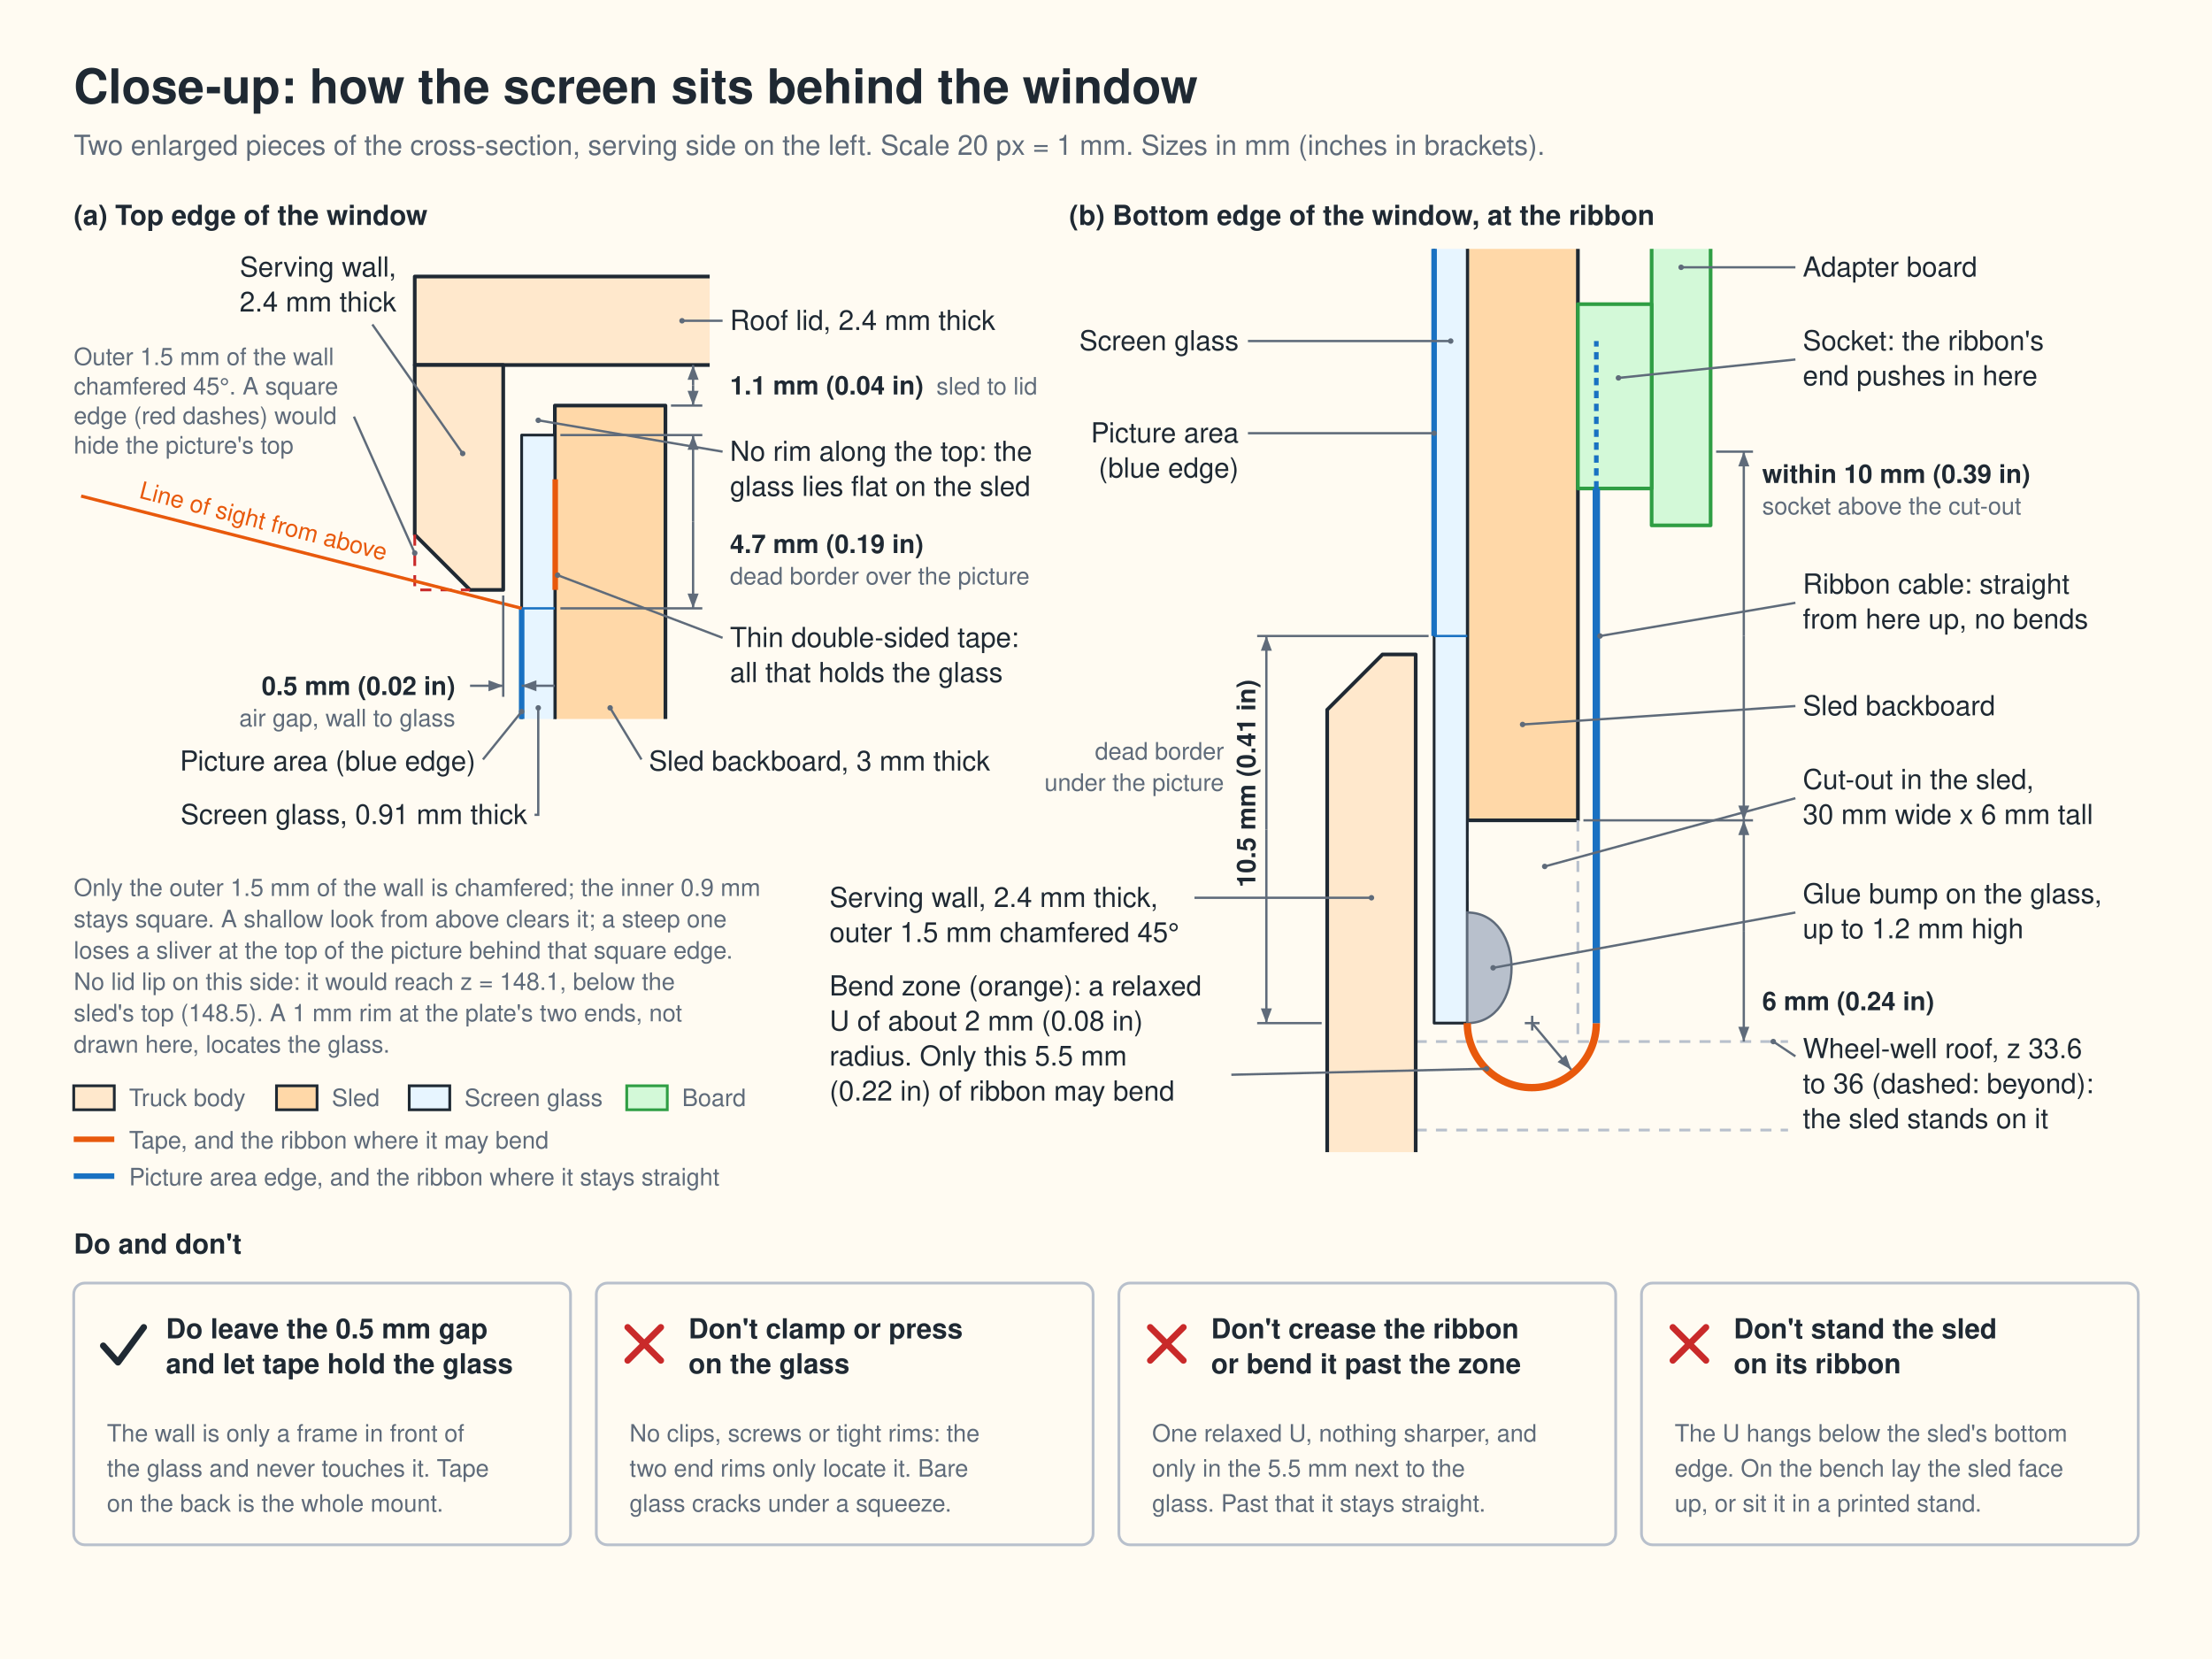
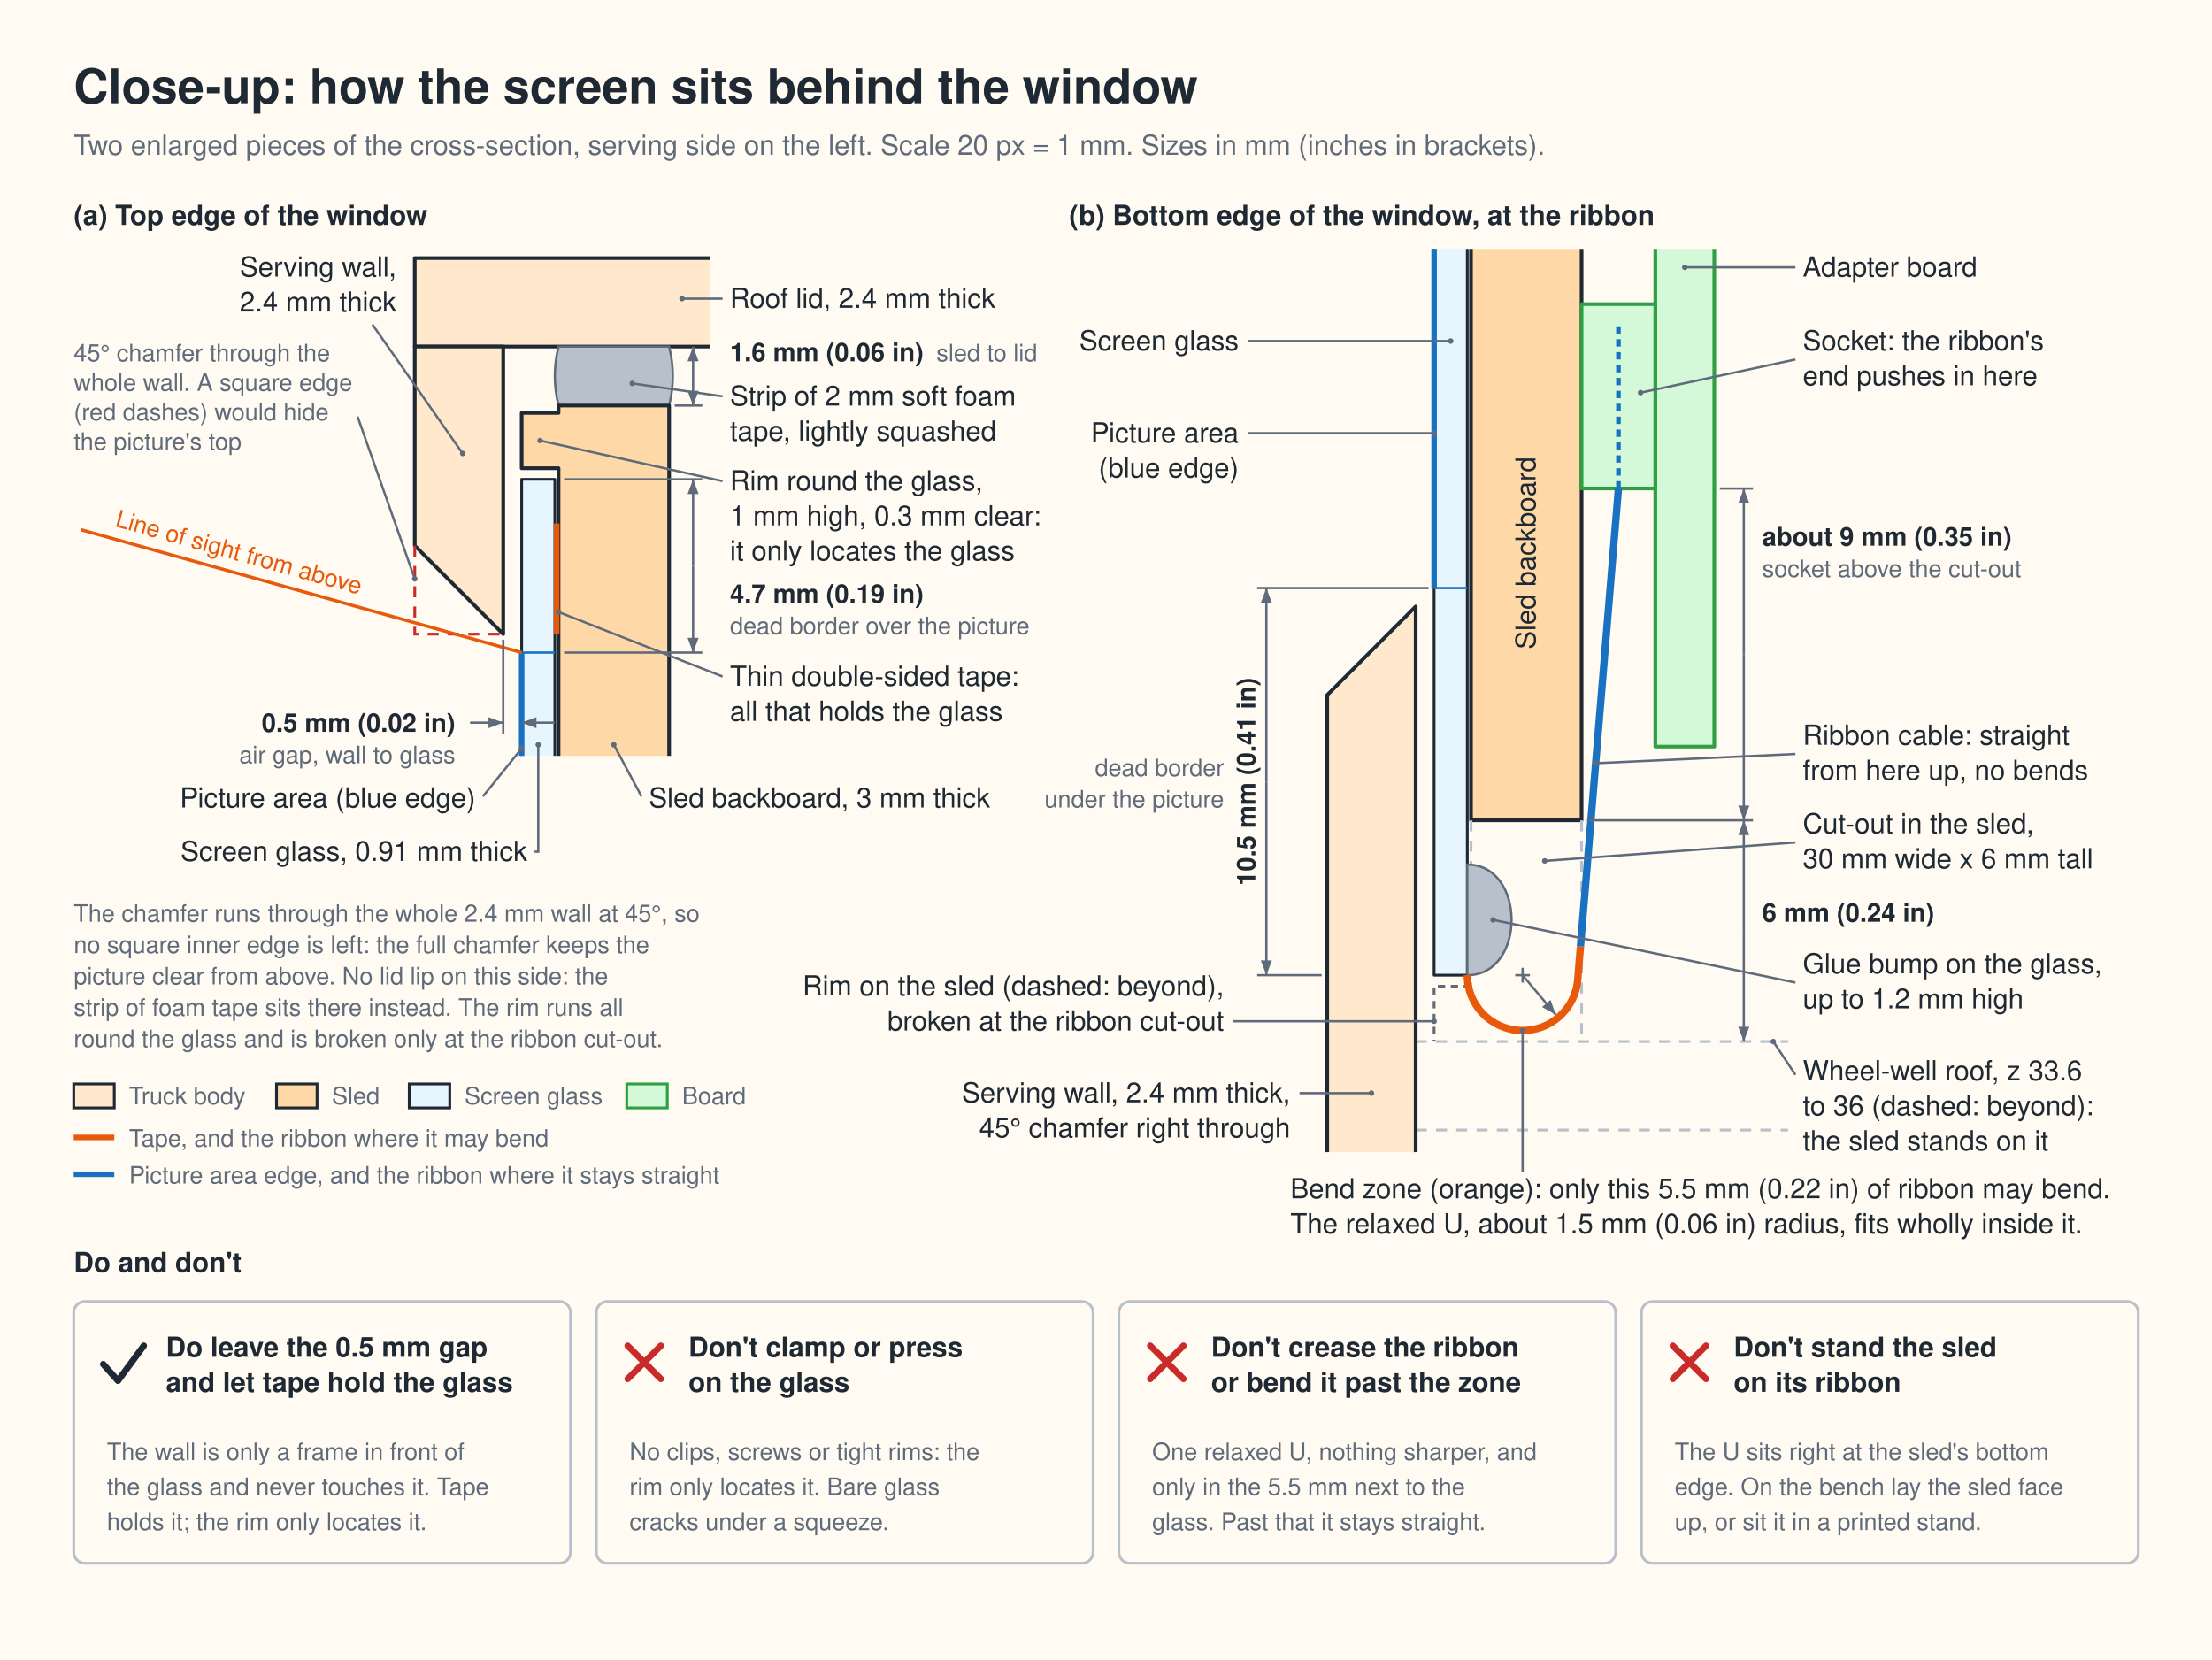
<svg xmlns="http://www.w3.org/2000/svg" viewBox="0 0 1200 900" width="100%" font-family="-apple-system, 'SF Pro Text', 'Helvetica Neue', Helvetica, Arial, sans-serif">
  <rect width="1200" height="900" fill="#FFFBF2" />
  <defs>
    <marker id="arrow" markerUnits="userSpaceOnUse" markerWidth="8" markerHeight="6" refX="8" refY="3" orient="auto">
      <path d="M0,0 L8,3 L0,6 z" fill="#5F6B7A" />
    </marker>
  </defs>
-   <text x="40" y="56" font-size="26" font-weight="700" fill="#1F2933">Close-up: how the screen sits behind the window</text>
+   <text x="40" y="56" font-size="26" fill="#1F2933" font-weight="700">Close-up: how the screen sits behind the window</text>
  <text x="40" y="84" font-size="15" fill="#5F6B7A">Two enlarged pieces of the cross-section, serving side on the left. Scale 20 px = 1 mm. Sizes in mm (inches in brackets).</text>
  <text x="40" y="122" font-size="15" fill="#1F2933" font-weight="700">(a) Top edge of the window</text>
-   <rect x="225" y="150" width="160" height="48" fill="#FFE8CC" />
-   <polyline points="385,150 225,150 225,198 385,198" fill="none" stroke="#1F2933" stroke-width="2" stroke-linejoin="round" />
-   <polygon points="225,198 273,198 273,320 255,320 225,290" fill="#FFE8CC" stroke="#1F2933" stroke-width="2" stroke-linejoin="round" />
-   <polyline points="225,290 225,320 255,320" fill="none" stroke="#C92A2A" stroke-width="1.5" stroke-dasharray="6 5" />
-   <polygon points="301,390 301,220 361,220 361,390" fill="#FFD8A8" />
-   <polyline points="301,390 301,220 361,220 361,390" fill="none" stroke="#1F2933" stroke-width="2" stroke-linejoin="round" />
-   <rect x="283" y="236" width="18" height="154" fill="#E7F5FF" />
-   <polyline points="283,390 283,236 301,236 301,390" fill="none" stroke="#1F2933" stroke-width="1.5" stroke-linejoin="round" />
-   <line x1="283" y1="330" x2="283" y2="390" stroke="#1971C2" stroke-width="3" />
-   <line x1="283" y1="330" x2="301" y2="330" stroke="#1971C2" stroke-width="1.25" />
-   <rect x="299.7" y="260" width="3" height="60" fill="#E8590C" />
-   <line x1="44" y1="269.1" x2="283" y2="330" stroke="#E8590C" stroke-width="1.75" />
-   <text x="75" y="270" font-size="13" fill="#E8590C" transform="rotate(14.3 75 270)">Line of sight from above</text>
-   <line x1="273" y1="323" x2="273" y2="378" stroke="#5F6B7A" stroke-width="1.25" />
-   <line x1="255" y1="372" x2="273" y2="372" stroke="#5F6B7A" stroke-width="1.25" marker-end="url(#arrow)" />
-   <line x1="301" y1="372" x2="283" y2="372" stroke="#5F6B7A" stroke-width="1.25" marker-end="url(#arrow)" />
-   <text x="247" y="377" font-size="14" fill="#1F2933" text-anchor="end" font-weight="600">0.5 mm (0.02 in)</text>
-   <text x="247" y="394" font-size="13" fill="#5F6B7A" text-anchor="end">air gap, wall to glass</text>
-   <line x1="364" y1="220" x2="381" y2="220" stroke="#5F6B7A" stroke-width="1.25" />
-   <line x1="304" y1="236" x2="381" y2="236" stroke="#5F6B7A" stroke-width="1.25" />
-   <line x1="304" y1="330" x2="381" y2="330" stroke="#5F6B7A" stroke-width="1.25" />
-   <line x1="376" y1="209" x2="376" y2="198" stroke="#5F6B7A" stroke-width="1.25" marker-end="url(#arrow)" />
-   <line x1="376" y1="209" x2="376" y2="220" stroke="#5F6B7A" stroke-width="1.25" marker-end="url(#arrow)" />
-   <line x1="376" y1="283" x2="376" y2="236" stroke="#5F6B7A" stroke-width="1.25" marker-end="url(#arrow)" />
-   <line x1="376" y1="283" x2="376" y2="330" stroke="#5F6B7A" stroke-width="1.25" marker-end="url(#arrow)" />
-   <text x="396" y="179" font-size="15" fill="#1F2933">Roof lid, 2.4 mm thick</text>
-   <path d="M392,174 L370,174" fill="none" stroke="#5F6B7A" stroke-width="1.25" />
-   <circle cx="370" cy="174" r="1.5" fill="#5F6B7A" />
-   <text x="396" y="214" font-size="14" fill="#1F2933" font-weight="600">1.1 mm (0.04 in)</text>
-   <text x="508" y="214" font-size="13" fill="#5F6B7A">sled to lid</text>
-   <text x="396" y="250" font-size="15" fill="#1F2933">No rim along the top: the</text>
-   <text x="396" y="269" font-size="15" fill="#1F2933">glass lies flat on the sled</text>
-   <path d="M392,245 L292,228" fill="none" stroke="#5F6B7A" stroke-width="1.25" />
-   <circle cx="292" cy="228" r="1.5" fill="#5F6B7A" />
-   <text x="396" y="300" font-size="14" fill="#1F2933" font-weight="600">4.7 mm (0.19 in)</text>
-   <text x="396" y="317" font-size="13" fill="#5F6B7A">dead border over the picture</text>
-   <text x="396" y="351" font-size="15" fill="#1F2933">Thin double-sided tape:</text>
-   <text x="396" y="370" font-size="15" fill="#1F2933">all that holds the glass</text>
-   <path d="M392,346 L302.5,312" fill="none" stroke="#5F6B7A" stroke-width="1.25" />
-   <circle cx="302.5" cy="312" r="1.5" fill="#5F6B7A" />
+   <rect x="225" y="140" width="160" height="48" fill="#FFE8CC" />
+   <polyline points="385,140 225,140 225,188 385,188" fill="none" stroke="#1F2933" stroke-width="2" stroke-linejoin="round" />
+   <polygon points="225,188 273,188 273,344 225,296" fill="#FFE8CC" stroke="#1F2933" stroke-width="2" stroke-linejoin="round" />
+   <polyline points="225,296 225,344 273,344" fill="none" stroke="#C92A2A" stroke-width="1.5" stroke-dasharray="6 5" />
+   <path d="M303,188 L363,188 Q367,204 363,220 L303,220 Q299,204 303,188 z" fill="#B8C0CC" stroke="#5F6B7A" stroke-width="1.25" stroke-linejoin="round" />
+   <polygon points="303,410 303,254 283,254 283,224 303,224 303,220 363,220 363,410" fill="#FFD8A8" />
+   <polyline points="303,410 303,254 283,254 283,224 303,224 303,220 363,220 363,410" fill="none" stroke="#1F2933" stroke-width="2" stroke-linejoin="round" />
+   <rect x="283" y="260" width="18" height="150" fill="#E7F5FF" />
+   <polyline points="283,410 283,260 301,260 301,410" fill="none" stroke="#1F2933" stroke-width="1.5" stroke-linejoin="round" />
+   <line x1="283" y1="354" x2="283" y2="410" stroke="#1971C2" stroke-width="3" />
+   <line x1="283" y1="354" x2="301" y2="354" stroke="#1971C2" stroke-width="1.25" />
+   <rect x="300.5" y="284" width="3" height="60" fill="#E8590C" />
+   <line x1="44" y1="287.38" x2="283" y2="354" stroke="#E8590C" stroke-width="1.75" />
+   <text x="62" y="285.4" font-size="13" fill="#E8590C" transform="rotate(15.58 62 285.4)">Line of sight from above</text>
+   <line x1="273" y1="347" x2="273" y2="398" stroke="#5F6B7A" stroke-width="1.25" />
+   <line x1="255" y1="392" x2="273" y2="392" stroke="#5F6B7A" stroke-width="1.25" marker-end="url(#arrow)" />
+   <line x1="301" y1="392" x2="283" y2="392" stroke="#5F6B7A" stroke-width="1.25" marker-end="url(#arrow)" />
+   <text x="247" y="397" font-size="14" fill="#1F2933" text-anchor="end" font-weight="600">0.5 mm (0.02 in)</text>
+   <text x="247" y="414" font-size="13" fill="#5F6B7A" text-anchor="end">air gap, wall to glass</text>
+   <line x1="366" y1="220" x2="381" y2="220" stroke="#5F6B7A" stroke-width="1.25" />
+   <line x1="306" y1="260" x2="381" y2="260" stroke="#5F6B7A" stroke-width="1.25" />
+   <line x1="306" y1="354" x2="381" y2="354" stroke="#5F6B7A" stroke-width="1.25" />
+   <line x1="376" y1="204" x2="376" y2="188" stroke="#5F6B7A" stroke-width="1.25" marker-end="url(#arrow)" />
+   <line x1="376" y1="204" x2="376" y2="220" stroke="#5F6B7A" stroke-width="1.25" marker-end="url(#arrow)" />
+   <line x1="376" y1="307" x2="376" y2="260" stroke="#5F6B7A" stroke-width="1.25" marker-end="url(#arrow)" />
+   <line x1="376" y1="307" x2="376" y2="354" stroke="#5F6B7A" stroke-width="1.25" marker-end="url(#arrow)" />
+   <text x="396" y="167" font-size="15" fill="#1F2933">Roof lid, 2.4 mm thick</text>
+   <path d="M392,162 L370,162" fill="none" stroke="#5F6B7A" stroke-width="1.25" />
+   <circle cx="370" cy="162" r="1.5" fill="#5F6B7A" />
+   <text x="396" y="196" font-size="14" fill="#1F2933" font-weight="600">1.6 mm (0.06 in)</text>
+   <text x="508" y="196" font-size="13" fill="#5F6B7A">sled to lid</text>
+   <text x="396" y="220" font-size="15" fill="#1F2933">Strip of 2 mm soft foam</text>
+   <text x="396" y="239" font-size="15" fill="#1F2933">tape, lightly squashed</text>
+   <path d="M392,215 L343,208" fill="none" stroke="#5F6B7A" stroke-width="1.25" />
+   <circle cx="343" cy="208" r="1.5" fill="#5F6B7A" />
+   <text x="396" y="266" font-size="15" fill="#1F2933">Rim round the glass,</text>
+   <text x="396" y="285" font-size="15" fill="#1F2933">1 mm high, 0.3 mm clear:</text>
+   <text x="396" y="304" font-size="15" fill="#1F2933">it only locates the glass</text>
+   <path d="M392,261 L293,239" fill="none" stroke="#5F6B7A" stroke-width="1.25" />
+   <circle cx="293" cy="239" r="1.5" fill="#5F6B7A" />
+   <text x="396" y="327" font-size="14" fill="#1F2933" font-weight="600">4.7 mm (0.19 in)</text>
+   <text x="396" y="344" font-size="13" fill="#5F6B7A">dead border over the picture</text>
+   <text x="396" y="372" font-size="15" fill="#1F2933">Thin double-sided tape:</text>
+   <text x="396" y="391" font-size="15" fill="#1F2933">all that holds the glass</text>
+   <path d="M392,367 L303,332" fill="none" stroke="#5F6B7A" stroke-width="1.25" />
+   <circle cx="303" cy="332" r="1.5" fill="#5F6B7A" />
  <text x="215" y="150" font-size="15" fill="#1F2933" text-anchor="end">Serving wall,</text>
  <text x="215" y="169" font-size="15" fill="#1F2933" text-anchor="end">2.4 mm thick</text>
  <path d="M202,176 L251,246" fill="none" stroke="#5F6B7A" stroke-width="1.25" />
  <circle cx="251" cy="246" r="1.5" fill="#5F6B7A" />
-   <text x="40" y="198" font-size="13" fill="#5F6B7A">Outer 1.5 mm of the wall</text>
-   <text x="40" y="214" font-size="13" fill="#5F6B7A">chamfered 45°. A square</text>
-   <text x="40" y="230" font-size="13" fill="#5F6B7A">edge (red dashes) would</text>
-   <text x="40" y="246" font-size="13" fill="#5F6B7A">hide the picture's top</text>
-   <path d="M192,226 L225,300" fill="none" stroke="#5F6B7A" stroke-width="1.25" />
-   <circle cx="225" cy="300" r="1.5" fill="#5F6B7A" />
-   <text x="258" y="418" font-size="15" fill="#1F2933" text-anchor="end">Picture area (blue edge)</text>
-   <path d="M262,412 L283,386" fill="none" stroke="#5F6B7A" stroke-width="1.25" />
-   <circle cx="283" cy="386" r="1.5" fill="#5F6B7A" />
-   <text x="286" y="447" font-size="15" fill="#1F2933" text-anchor="end">Screen glass, 0.91 mm thick</text>
-   <path d="M290,442 L292,442 L292,384" fill="none" stroke="#5F6B7A" stroke-width="1.25" />
-   <circle cx="292" cy="384" r="1.5" fill="#5F6B7A" />
-   <text x="352" y="418" font-size="15" fill="#1F2933">Sled backboard, 3 mm thick</text>
-   <path d="M348,412 L331,384" fill="none" stroke="#5F6B7A" stroke-width="1.25" />
-   <circle cx="331" cy="384" r="1.5" fill="#5F6B7A" />
-   <text x="40" y="486" font-size="13" fill="#5F6B7A">Only the outer 1.5 mm of the wall is chamfered; the inner 0.9 mm</text>
-   <text x="40" y="503" font-size="13" fill="#5F6B7A">stays square. A shallow look from above clears it; a steep one</text>
-   <text x="40" y="520" font-size="13" fill="#5F6B7A">loses a sliver at the top of the picture behind that square edge.</text>
-   <text x="40" y="537" font-size="13" fill="#5F6B7A">No lid lip on this side: it would reach z = 148.1, below the</text>
-   <text x="40" y="554" font-size="13" fill="#5F6B7A">sled's top (148.5). A 1 mm rim at the plate's two ends, not</text>
-   <text x="40" y="571" font-size="13" fill="#5F6B7A">drawn here, locates the glass.</text>
-   <rect x="40" y="589" width="22" height="13" fill="#FFE8CC" stroke="#1F2933" stroke-width="1.5" />
-   <text x="70" y="600" font-size="13" fill="#5F6B7A">Truck body</text>
-   <rect x="150" y="589" width="22" height="13" fill="#FFD8A8" stroke="#1F2933" stroke-width="1.5" />
-   <text x="180" y="600" font-size="13" fill="#5F6B7A">Sled</text>
-   <rect x="222" y="589" width="22" height="13" fill="#E7F5FF" stroke="#1F2933" stroke-width="1.5" />
-   <text x="252" y="600" font-size="13" fill="#5F6B7A">Screen glass</text>
-   <rect x="340" y="589" width="22" height="13" fill="#D3F9D8" stroke="#2F9E44" stroke-width="1.5" />
-   <text x="370" y="600" font-size="13" fill="#5F6B7A">Board</text>
-   <line x1="40" y1="618" x2="62" y2="618" stroke="#E8590C" stroke-width="3" />
-   <text x="70" y="623" font-size="13" fill="#5F6B7A">Tape, and the ribbon where it may bend</text>
-   <line x1="40" y1="638" x2="62" y2="638" stroke="#1971C2" stroke-width="3" />
-   <text x="70" y="643" font-size="13" fill="#5F6B7A">Picture area edge, and the ribbon where it stays straight</text>
+   <text x="40" y="196" font-size="13" fill="#5F6B7A">45° chamfer through the</text>
+   <text x="40" y="212" font-size="13" fill="#5F6B7A">whole wall. A square edge</text>
+   <text x="40" y="228" font-size="13" fill="#5F6B7A">(red dashes) would hide</text>
+   <text x="40" y="244" font-size="13" fill="#5F6B7A">the picture's top</text>
+   <path d="M194,226 L225,314" fill="none" stroke="#5F6B7A" stroke-width="1.25" />
+   <circle cx="225" cy="314" r="1.5" fill="#5F6B7A" />
+   <text x="258" y="438" font-size="15" fill="#1F2933" text-anchor="end">Picture area (blue edge)</text>
+   <path d="M262,432 L283,406" fill="none" stroke="#5F6B7A" stroke-width="1.25" />
+   <circle cx="283" cy="406" r="1.5" fill="#5F6B7A" />
+   <text x="286" y="467" font-size="15" fill="#1F2933" text-anchor="end">Screen glass, 0.91 mm thick</text>
+   <path d="M290,462 L292,462 L292,404" fill="none" stroke="#5F6B7A" stroke-width="1.25" />
+   <circle cx="292" cy="404" r="1.5" fill="#5F6B7A" />
+   <text x="352" y="438" font-size="15" fill="#1F2933">Sled backboard, 3 mm thick</text>
+   <path d="M348,432 L333,404" fill="none" stroke="#5F6B7A" stroke-width="1.25" />
+   <circle cx="333" cy="404" r="1.5" fill="#5F6B7A" />
+   <text x="40" y="500" font-size="13" fill="#5F6B7A">The chamfer runs through the whole 2.4 mm wall at 45°, so</text>
+   <text x="40" y="517" font-size="13" fill="#5F6B7A">no square inner edge is left: the full chamfer keeps the</text>
+   <text x="40" y="534" font-size="13" fill="#5F6B7A">picture clear from above. No lid lip on this side: the</text>
+   <text x="40" y="551" font-size="13" fill="#5F6B7A">strip of foam tape sits there instead. The rim runs all</text>
+   <text x="40" y="568" font-size="13" fill="#5F6B7A">round the glass and is broken only at the ribbon cut-out.</text>
+   <rect x="40" y="588" width="22" height="13" fill="#FFE8CC" stroke="#1F2933" stroke-width="1.5" />
+   <text x="70" y="599" font-size="13" fill="#5F6B7A">Truck body</text>
+   <rect x="150" y="588" width="22" height="13" fill="#FFD8A8" stroke="#1F2933" stroke-width="1.5" />
+   <text x="180" y="599" font-size="13" fill="#5F6B7A">Sled</text>
+   <rect x="222" y="588" width="22" height="13" fill="#E7F5FF" stroke="#1F2933" stroke-width="1.5" />
+   <text x="252" y="599" font-size="13" fill="#5F6B7A">Screen glass</text>
+   <rect x="340" y="588" width="22" height="13" fill="#D3F9D8" stroke="#2F9E44" stroke-width="1.5" />
+   <text x="370" y="599" font-size="13" fill="#5F6B7A">Board</text>
+   <line x1="40" y1="617" x2="62" y2="617" stroke="#E8590C" stroke-width="3" />
+   <text x="70" y="622" font-size="13" fill="#5F6B7A">Tape, and the ribbon where it may bend</text>
+   <line x1="40" y1="637" x2="62" y2="637" stroke="#1971C2" stroke-width="3" />
+   <text x="70" y="642" font-size="13" fill="#5F6B7A">Picture area edge, and the ribbon where it stays straight</text>
  <text x="580" y="122" font-size="15" fill="#1F2933" font-weight="700">(b) Bottom edge of the window, at the ribbon</text>
  <line x1="768" y1="565" x2="970" y2="565" stroke="#B8C0CC" stroke-width="1.5" stroke-dasharray="6 5" />
  <line x1="768" y1="613" x2="970" y2="613" stroke="#B8C0CC" stroke-width="1.5" stroke-dasharray="6 5" />
-   <polygon points="720,625 720,385 750,355 768,355 768,625" fill="#FFE8CC" />
-   <polyline points="720,625 720,385 750,355 768,355 768,625" fill="none" stroke="#1F2933" stroke-width="2" stroke-linejoin="round" />
-   <polygon points="796,135 796,445 856,445 856,135" fill="#FFD8A8" />
-   <polyline points="796,135 796,445 856,445 856,135" fill="none" stroke="#1F2933" stroke-width="2" stroke-linejoin="round" />
-   <polyline points="796,445 796,565" fill="none" stroke="#B8C0CC" stroke-width="1.5" stroke-dasharray="6 5" />
-   <polyline points="856,445 856,565" fill="none" stroke="#B8C0CC" stroke-width="1.5" stroke-dasharray="6 5" />
-   <rect x="778" y="135" width="18" height="420" fill="#E7F5FF" />
-   <polyline points="778,135 778,555 796,555 796,135" fill="none" stroke="#1F2933" stroke-width="1.5" stroke-linejoin="round" />
-   <line x1="778" y1="135" x2="778" y2="345" stroke="#1971C2" stroke-width="3" />
-   <line x1="778" y1="345" x2="796" y2="345" stroke="#1971C2" stroke-width="1.25" />
-   <path d="M796,555 C828,555 828,495 796,495 z" fill="#B8C0CC" stroke="#5F6B7A" stroke-width="1.25" />
-   <polygon points="896,135 896,285 928,285 928,135" fill="#D3F9D8" />
-   <polyline points="896,135 896,285 928,285 928,135" fill="none" stroke="#2F9E44" stroke-width="2" stroke-linejoin="round" />
-   <rect x="856" y="165" width="40" height="100" fill="#D3F9D8" stroke="#2F9E44" stroke-width="2" stroke-linejoin="round" />
-   <path d="M796,555 A35,35 0 0 0 866,555" fill="none" stroke="#E8590C" stroke-width="4" />
-   <line x1="866" y1="555" x2="866" y2="265" stroke="#1971C2" stroke-width="4" />
-   <line x1="866" y1="265" x2="866" y2="185" stroke="#1971C2" stroke-width="2.5" stroke-dasharray="4 3" />
-   <path d="M827.2,555 h8 M831.2,551 v8" stroke="#5F6B7A" stroke-width="1.25" />
-   <line x1="831.2" y1="555" x2="852.41" y2="580.28" stroke="#5F6B7A" stroke-width="1.25" marker-end="url(#arrow)" />
-   <line x1="775" y1="345" x2="682" y2="345" stroke="#5F6B7A" stroke-width="1.25" />
-   <line x1="717" y1="555" x2="682" y2="555" stroke="#5F6B7A" stroke-width="1.25" />
-   <line x1="687" y1="450" x2="687" y2="345" stroke="#5F6B7A" stroke-width="1.25" marker-end="url(#arrow)" />
-   <line x1="687" y1="450" x2="687" y2="555" stroke="#5F6B7A" stroke-width="1.25" marker-end="url(#arrow)" />
-   <rect x="615.28" y="413" width="131.43" height="16" fill="#FFFBF2" transform="rotate(-90 681 425)" />
-   <text x="681" y="425" font-size="14" font-weight="600" fill="#1F2933" text-anchor="middle" transform="rotate(-90 681 425)">10.5 mm (0.41 in)</text>
-   <text x="664" y="412" font-size="13" fill="#5F6B7A" text-anchor="end">dead border</text>
-   <text x="664" y="429" font-size="13" fill="#5F6B7A" text-anchor="end">under the picture</text>
-   <line x1="859" y1="445" x2="951" y2="445" stroke="#5F6B7A" stroke-width="1.25" />
-   <line x1="931" y1="245" x2="951" y2="245" stroke="#5F6B7A" stroke-width="1.25" />
+   <polygon points="720,625 720,377 768,329 768,625" fill="#FFE8CC" />
+   <polyline points="720,625 720,377 768,329 768,625" fill="none" stroke="#1F2933" stroke-width="2" stroke-linejoin="round" />
+   <polygon points="798,135 798,445 858,445 858,135" fill="#FFD8A8" />
+   <polyline points="798,135 798,445 858,445 858,135" fill="none" stroke="#1F2933" stroke-width="2" stroke-linejoin="round" />
+   <polyline points="798,445 798,535" fill="none" stroke="#B8C0CC" stroke-width="1.5" stroke-dasharray="6 5" />
+   <polyline points="858,445 858,565" fill="none" stroke="#B8C0CC" stroke-width="1.5" stroke-dasharray="6 5" />
+   <polyline points="798,535 778,535 778,565" fill="none" stroke="#5F6B7A" stroke-width="1.5" stroke-dasharray="4 3" />
+   <text x="833" y="300" font-size="15" fill="#1F2933" text-anchor="middle" transform="rotate(-90 833 300)">Sled backboard</text>
+   <rect x="778" y="135" width="18" height="394" fill="#E7F5FF" />
+   <polyline points="778,135 778,529 796,529 796,135" fill="none" stroke="#1F2933" stroke-width="1.5" stroke-linejoin="round" />
+   <line x1="778" y1="135" x2="778" y2="319" stroke="#1971C2" stroke-width="3" />
+   <line x1="778" y1="319" x2="796" y2="319" stroke="#1971C2" stroke-width="1.25" />
+   <path d="M796,529 C828,529 828,469 796,469 z" fill="#B8C0CC" stroke="#5F6B7A" stroke-width="1.25" />
+   <polygon points="898,135 898,405 930,405 930,135" fill="#D3F9D8" />
+   <polyline points="898,135 898,405 930,405 930,135" fill="none" stroke="#2F9E44" stroke-width="2" stroke-linejoin="round" />
+   <rect x="858" y="165" width="40" height="100" fill="#D3F9D8" stroke="#2F9E44" stroke-width="2" stroke-linejoin="round" />
+   <path d="M796,529 A30,30 0 0 0 855.9,531.48 L857.4,513.31" fill="none" stroke="#E8590C" stroke-width="4" />
+   <line x1="857.4" y1="513.31" x2="878" y2="265" stroke="#1971C2" stroke-width="4" />
+   <line x1="878" y1="265" x2="878" y2="175" stroke="#1971C2" stroke-width="2.5" stroke-dasharray="4 3" />
+   <path d="M822,529 h8 M826,525 v8" stroke="#5F6B7A" stroke-width="1.25" />
+   <line x1="826" y1="529" x2="844" y2="550.45" stroke="#5F6B7A" stroke-width="1.25" marker-end="url(#arrow)" />
+   <line x1="775" y1="319" x2="682" y2="319" stroke="#5F6B7A" stroke-width="1.25" />
+   <line x1="717" y1="529" x2="682" y2="529" stroke="#5F6B7A" stroke-width="1.25" />
+   <line x1="687" y1="424" x2="687" y2="319" stroke="#5F6B7A" stroke-width="1.25" marker-end="url(#arrow)" />
+   <line x1="687" y1="424" x2="687" y2="529" stroke="#5F6B7A" stroke-width="1.25" marker-end="url(#arrow)" />
+   <rect x="610.76" y="412" width="140.47" height="16" fill="#FFFBF2" transform="rotate(-90 681 424)" />
+   <text x="681" y="424" font-size="14" fill="#1F2933" text-anchor="middle" font-weight="600" transform="rotate(-90 681 424)">10.5 mm (0.41 in)</text>
+   <text x="664" y="421" font-size="13" fill="#5F6B7A" text-anchor="end">dead border</text>
+   <text x="664" y="438" font-size="13" fill="#5F6B7A" text-anchor="end">under the picture</text>
+   <line x1="861" y1="445" x2="951" y2="445" stroke="#5F6B7A" stroke-width="1.25" />
+   <line x1="933" y1="265" x2="951" y2="265" stroke="#5F6B7A" stroke-width="1.25" />
  <line x1="946" y1="505" x2="946" y2="445" stroke="#5F6B7A" stroke-width="1.25" marker-end="url(#arrow)" />
  <line x1="946" y1="505" x2="946" y2="565" stroke="#5F6B7A" stroke-width="1.25" marker-end="url(#arrow)" />
-   <line x1="946" y1="345" x2="946" y2="245" stroke="#5F6B7A" stroke-width="1.25" marker-end="url(#arrow)" />
-   <line x1="946" y1="345" x2="946" y2="445" stroke="#5F6B7A" stroke-width="1.25" marker-end="url(#arrow)" />
-   <text x="956" y="262" font-size="14" fill="#1F2933" font-weight="600">within 10 mm (0.39 in)</text>
-   <text x="956" y="279" font-size="13" fill="#5F6B7A">socket above the cut-out</text>
-   <text x="956" y="548" font-size="14" fill="#1F2933" font-weight="600">6 mm (0.24 in)</text>
+   <line x1="946" y1="355" x2="946" y2="265" stroke="#5F6B7A" stroke-width="1.25" marker-end="url(#arrow)" />
+   <line x1="946" y1="355" x2="946" y2="445" stroke="#5F6B7A" stroke-width="1.25" marker-end="url(#arrow)" />
+   <text x="956" y="296" font-size="14" fill="#1F2933" font-weight="600">about 9 mm (0.35 in)</text>
+   <text x="956" y="313" font-size="13" fill="#5F6B7A">socket above the cut-out</text>
+   <text x="956" y="500" font-size="14" fill="#1F2933" font-weight="600">6 mm (0.24 in)</text>
  <text x="672" y="190" font-size="15" fill="#1F2933" text-anchor="end">Screen glass</text>
  <path d="M677,185 L787,185" fill="none" stroke="#5F6B7A" stroke-width="1.25" />
  <circle cx="787" cy="185" r="1.5" fill="#5F6B7A" />
  <text x="672" y="240" font-size="15" fill="#1F2933" text-anchor="end">Picture area</text>
  <text x="672" y="259" font-size="15" fill="#1F2933" text-anchor="end">(blue edge)</text>
  <path d="M677,235 L778,235" fill="none" stroke="#5F6B7A" stroke-width="1.25" />
  <circle cx="778" cy="235" r="1.5" fill="#5F6B7A" />
-   <text x="450" y="492" font-size="15" fill="#1F2933">Serving wall, 2.4 mm thick,</text>
-   <text x="450" y="511" font-size="15" fill="#1F2933">outer 1.5 mm chamfered 45°</text>
-   <path d="M648,487 L744,487" fill="none" stroke="#5F6B7A" stroke-width="1.25" />
-   <circle cx="744" cy="487" r="1.5" fill="#5F6B7A" />
-   <text x="450" y="540" font-size="15" fill="#1F2933">Bend zone (orange): a relaxed</text>
-   <text x="450" y="559" font-size="15" fill="#1F2933">U of about 2 mm (0.08 in)</text>
-   <text x="450" y="578" font-size="15" fill="#1F2933">radius. Only this 5.5 mm</text>
-   <text x="450" y="597" font-size="15" fill="#1F2933">(0.22 in) of ribbon may bend</text>
-   <path d="M668,583 L806.46,579.75" fill="none" stroke="#5F6B7A" stroke-width="1.25" />
-   <circle cx="806.46" cy="579.75" r="1.5" fill="#5F6B7A" />
+   <text x="664" y="540" font-size="15" fill="#1F2933" text-anchor="end">Rim on the sled (dashed: beyond),</text>
+   <text x="664" y="559" font-size="15" fill="#1F2933" text-anchor="end">broken at the ribbon cut-out</text>
+   <path d="M669,554 L778,554" fill="none" stroke="#5F6B7A" stroke-width="1.25" />
+   <circle cx="778" cy="554" r="1.5" fill="#5F6B7A" />
+   <text x="700" y="598" font-size="15" fill="#1F2933" text-anchor="end">Serving wall, 2.4 mm thick,</text>
+   <text x="700" y="617" font-size="15" fill="#1F2933" text-anchor="end">45° chamfer right through</text>
+   <path d="M705,593 L744,593" fill="none" stroke="#5F6B7A" stroke-width="1.25" />
+   <circle cx="744" cy="593" r="1.5" fill="#5F6B7A" />
+   <text x="700" y="650" font-size="15" fill="#1F2933">Bend zone (orange): only this 5.5 mm (0.22 in) of ribbon may bend.</text>
+   <text x="700" y="669" font-size="15" fill="#1F2933">The relaxed U, about 1.5 mm (0.06 in) radius, fits wholly inside it.</text>
+   <path d="M826,636 L826,559" fill="none" stroke="#5F6B7A" stroke-width="1.25" />
+   <circle cx="826" cy="559" r="1.5" fill="#5F6B7A" />
  <text x="978" y="150" font-size="15" fill="#1F2933">Adapter board</text>
-   <path d="M974,145 L912,145" fill="none" stroke="#5F6B7A" stroke-width="1.25" />
-   <circle cx="912" cy="145" r="1.5" fill="#5F6B7A" />
+   <path d="M974,145 L914,145" fill="none" stroke="#5F6B7A" stroke-width="1.25" />
+   <circle cx="914" cy="145" r="1.5" fill="#5F6B7A" />
  <text x="978" y="190" font-size="15" fill="#1F2933">Socket: the ribbon's</text>
  <text x="978" y="209" font-size="15" fill="#1F2933">end pushes in here</text>
-   <path d="M974,195 L878,205" fill="none" stroke="#5F6B7A" stroke-width="1.25" />
-   <circle cx="878" cy="205" r="1.5" fill="#5F6B7A" />
-   <text x="978" y="322" font-size="15" fill="#1F2933">Ribbon cable: straight</text>
-   <text x="978" y="341" font-size="15" fill="#1F2933">from here up, no bends</text>
-   <path d="M974,327 L868,345" fill="none" stroke="#5F6B7A" stroke-width="1.25" />
-   <circle cx="868" cy="345" r="1.5" fill="#5F6B7A" />
-   <text x="978" y="388" font-size="15" fill="#1F2933">Sled backboard</text>
-   <path d="M974,383 L826,393" fill="none" stroke="#5F6B7A" stroke-width="1.25" />
-   <circle cx="826" cy="393" r="1.5" fill="#5F6B7A" />
-   <text x="978" y="428" font-size="15" fill="#1F2933">Cut-out in the sled,</text>
-   <text x="978" y="447" font-size="15" fill="#1F2933">30 mm wide x 6 mm tall</text>
-   <path d="M974,433 L838,470" fill="none" stroke="#5F6B7A" stroke-width="1.25" />
-   <circle cx="838" cy="470" r="1.5" fill="#5F6B7A" />
-   <text x="978" y="490" font-size="15" fill="#1F2933">Glue bump on the glass,</text>
-   <text x="978" y="509" font-size="15" fill="#1F2933">up to 1.2 mm high</text>
-   <path d="M974,495 L810,525" fill="none" stroke="#5F6B7A" stroke-width="1.25" />
-   <circle cx="810" cy="525" r="1.5" fill="#5F6B7A" />
-   <text x="978" y="574" font-size="15" fill="#1F2933">Wheel-well roof, z 33.6</text>
-   <text x="978" y="593" font-size="15" fill="#1F2933">to 36 (dashed: beyond):</text>
-   <text x="978" y="612" font-size="15" fill="#1F2933">the sled stands on it</text>
-   <path d="M974,573 L962,565" fill="none" stroke="#5F6B7A" stroke-width="1.25" />
+   <path d="M974,195 L890,213" fill="none" stroke="#5F6B7A" stroke-width="1.25" />
+   <circle cx="890" cy="213" r="1.5" fill="#5F6B7A" />
+   <text x="978" y="404" font-size="15" fill="#1F2933">Ribbon cable: straight</text>
+   <text x="978" y="423" font-size="15" fill="#1F2933">from here up, no bends</text>
+   <path d="M974,409 L865.64,414" fill="none" stroke="#5F6B7A" stroke-width="1.25" />
+   <circle cx="865.64" cy="414" r="1.5" fill="#5F6B7A" />
+   <text x="978" y="452" font-size="15" fill="#1F2933">Cut-out in the sled,</text>
+   <text x="978" y="471" font-size="15" fill="#1F2933">30 mm wide x 6 mm tall</text>
+   <path d="M974,457 L838,467" fill="none" stroke="#5F6B7A" stroke-width="1.25" />
+   <circle cx="838" cy="467" r="1.5" fill="#5F6B7A" />
+   <text x="978" y="528" font-size="15" fill="#1F2933">Glue bump on the glass,</text>
+   <text x="978" y="547" font-size="15" fill="#1F2933">up to 1.2 mm high</text>
+   <path d="M974,533 L810,499" fill="none" stroke="#5F6B7A" stroke-width="1.25" />
+   <circle cx="810" cy="499" r="1.5" fill="#5F6B7A" />
+   <text x="978" y="586" font-size="15" fill="#1F2933">Wheel-well roof, z 33.6</text>
+   <text x="978" y="605" font-size="15" fill="#1F2933">to 36 (dashed: beyond):</text>
+   <text x="978" y="624" font-size="15" fill="#1F2933">the sled stands on it</text>
+   <path d="M974,583 L962,565" fill="none" stroke="#5F6B7A" stroke-width="1.25" />
  <circle cx="962" cy="565" r="1.5" fill="#5F6B7A" />
-   <text x="40" y="680" font-size="15" fill="#1F2933" font-weight="700">Do and don't</text>
-   <rect x="40" y="696" width="269.5" height="142" rx="6" fill="#FFFBF2" stroke="#B8C0CC" stroke-width="1.5" />
-   <path d="M56,730 l8,9 l14,-19" fill="none" stroke="#1F2933" stroke-width="3.5" stroke-linecap="round" stroke-linejoin="round" />
-   <text x="90" y="726" font-size="15" fill="#1F2933" font-weight="700">Do leave the 0.5 mm gap</text>
-   <text x="90" y="745" font-size="15" fill="#1F2933" font-weight="700">and let tape hold the glass</text>
-   <text x="58" y="782" font-size="13" fill="#5F6B7A">The wall is only a frame in front of</text>
-   <text x="58" y="801" font-size="13" fill="#5F6B7A">the glass and never touches it. Tape</text>
-   <text x="58" y="820" font-size="13" fill="#5F6B7A">on the back is the whole mount.</text>
-   <rect x="323.5" y="696" width="269.5" height="142" rx="6" fill="#FFFBF2" stroke="#B8C0CC" stroke-width="1.5" />
-   <path d="M340.5,720 l18,18 M358.5,720 l-18,18" fill="none" stroke="#C92A2A" stroke-width="3.5" stroke-linecap="round" />
-   <text x="373.5" y="726" font-size="15" fill="#1F2933" font-weight="700">Don't clamp or press</text>
-   <text x="373.5" y="745" font-size="15" fill="#1F2933" font-weight="700">on the glass</text>
-   <text x="341.5" y="782" font-size="13" fill="#5F6B7A">No clips, screws or tight rims: the</text>
-   <text x="341.5" y="801" font-size="13" fill="#5F6B7A">two end rims only locate it. Bare</text>
-   <text x="341.5" y="820" font-size="13" fill="#5F6B7A">glass cracks under a squeeze.</text>
-   <rect x="607" y="696" width="269.5" height="142" rx="6" fill="#FFFBF2" stroke="#B8C0CC" stroke-width="1.5" />
-   <path d="M624,720 l18,18 M642,720 l-18,18" fill="none" stroke="#C92A2A" stroke-width="3.5" stroke-linecap="round" />
-   <text x="657" y="726" font-size="15" fill="#1F2933" font-weight="700">Don't crease the ribbon</text>
-   <text x="657" y="745" font-size="15" fill="#1F2933" font-weight="700">or bend it past the zone</text>
-   <text x="625" y="782" font-size="13" fill="#5F6B7A">One relaxed U, nothing sharper, and</text>
-   <text x="625" y="801" font-size="13" fill="#5F6B7A">only in the 5.5 mm next to the</text>
-   <text x="625" y="820" font-size="13" fill="#5F6B7A">glass. Past that it stays straight.</text>
-   <rect x="890.5" y="696" width="269.5" height="142" rx="6" fill="#FFFBF2" stroke="#B8C0CC" stroke-width="1.5" />
-   <path d="M907.5,720 l18,18 M925.5,720 l-18,18" fill="none" stroke="#C92A2A" stroke-width="3.5" stroke-linecap="round" />
-   <text x="940.5" y="726" font-size="15" fill="#1F2933" font-weight="700">Don't stand the sled</text>
-   <text x="940.5" y="745" font-size="15" fill="#1F2933" font-weight="700">on its ribbon</text>
-   <text x="908.5" y="782" font-size="13" fill="#5F6B7A">The U hangs below the sled's bottom</text>
-   <text x="908.5" y="801" font-size="13" fill="#5F6B7A">edge. On the bench lay the sled face</text>
-   <text x="908.5" y="820" font-size="13" fill="#5F6B7A">up, or sit it in a printed stand.</text>
+   <text x="40" y="690" font-size="15" fill="#1F2933" font-weight="700">Do and don't</text>
+   <rect x="40" y="706" width="269.5" height="142" rx="6" fill="#FFFBF2" stroke="#B8C0CC" stroke-width="1.5" />
+   <path d="M56,740 l8,9 l14,-19" fill="none" stroke="#1F2933" stroke-width="3.5" stroke-linecap="round" stroke-linejoin="round" />
+   <text x="90" y="736" font-size="15" fill="#1F2933" font-weight="700">Do leave the 0.5 mm gap</text>
+   <text x="90" y="755" font-size="15" fill="#1F2933" font-weight="700">and let tape hold the glass</text>
+   <text x="58" y="792" font-size="13" fill="#5F6B7A">The wall is only a frame in front of</text>
+   <text x="58" y="811" font-size="13" fill="#5F6B7A">the glass and never touches it. Tape</text>
+   <text x="58" y="830" font-size="13" fill="#5F6B7A">holds it; the rim only locates it.</text>
+   <rect x="323.5" y="706" width="269.5" height="142" rx="6" fill="#FFFBF2" stroke="#B8C0CC" stroke-width="1.5" />
+   <path d="M340.5,730 l18,18 M358.5,730 l-18,18" fill="none" stroke="#C92A2A" stroke-width="3.5" stroke-linecap="round" />
+   <text x="373.5" y="736" font-size="15" fill="#1F2933" font-weight="700">Don't clamp or press</text>
+   <text x="373.5" y="755" font-size="15" fill="#1F2933" font-weight="700">on the glass</text>
+   <text x="341.5" y="792" font-size="13" fill="#5F6B7A">No clips, screws or tight rims: the</text>
+   <text x="341.5" y="811" font-size="13" fill="#5F6B7A">rim only locates it. Bare glass</text>
+   <text x="341.5" y="830" font-size="13" fill="#5F6B7A">cracks under a squeeze.</text>
+   <rect x="607" y="706" width="269.5" height="142" rx="6" fill="#FFFBF2" stroke="#B8C0CC" stroke-width="1.5" />
+   <path d="M624,730 l18,18 M642,730 l-18,18" fill="none" stroke="#C92A2A" stroke-width="3.5" stroke-linecap="round" />
+   <text x="657" y="736" font-size="15" fill="#1F2933" font-weight="700">Don't crease the ribbon</text>
+   <text x="657" y="755" font-size="15" fill="#1F2933" font-weight="700">or bend it past the zone</text>
+   <text x="625" y="792" font-size="13" fill="#5F6B7A">One relaxed U, nothing sharper, and</text>
+   <text x="625" y="811" font-size="13" fill="#5F6B7A">only in the 5.5 mm next to the</text>
+   <text x="625" y="830" font-size="13" fill="#5F6B7A">glass. Past that it stays straight.</text>
+   <rect x="890.5" y="706" width="269.5" height="142" rx="6" fill="#FFFBF2" stroke="#B8C0CC" stroke-width="1.5" />
+   <path d="M907.5,730 l18,18 M925.5,730 l-18,18" fill="none" stroke="#C92A2A" stroke-width="3.5" stroke-linecap="round" />
+   <text x="940.5" y="736" font-size="15" fill="#1F2933" font-weight="700">Don't stand the sled</text>
+   <text x="940.5" y="755" font-size="15" fill="#1F2933" font-weight="700">on its ribbon</text>
+   <text x="908.5" y="792" font-size="13" fill="#5F6B7A">The U sits right at the sled's bottom</text>
+   <text x="908.5" y="811" font-size="13" fill="#5F6B7A">edge. On the bench lay the sled face</text>
+   <text x="908.5" y="830" font-size="13" fill="#5F6B7A">up, or sit it in a printed stand.</text>
</svg>
